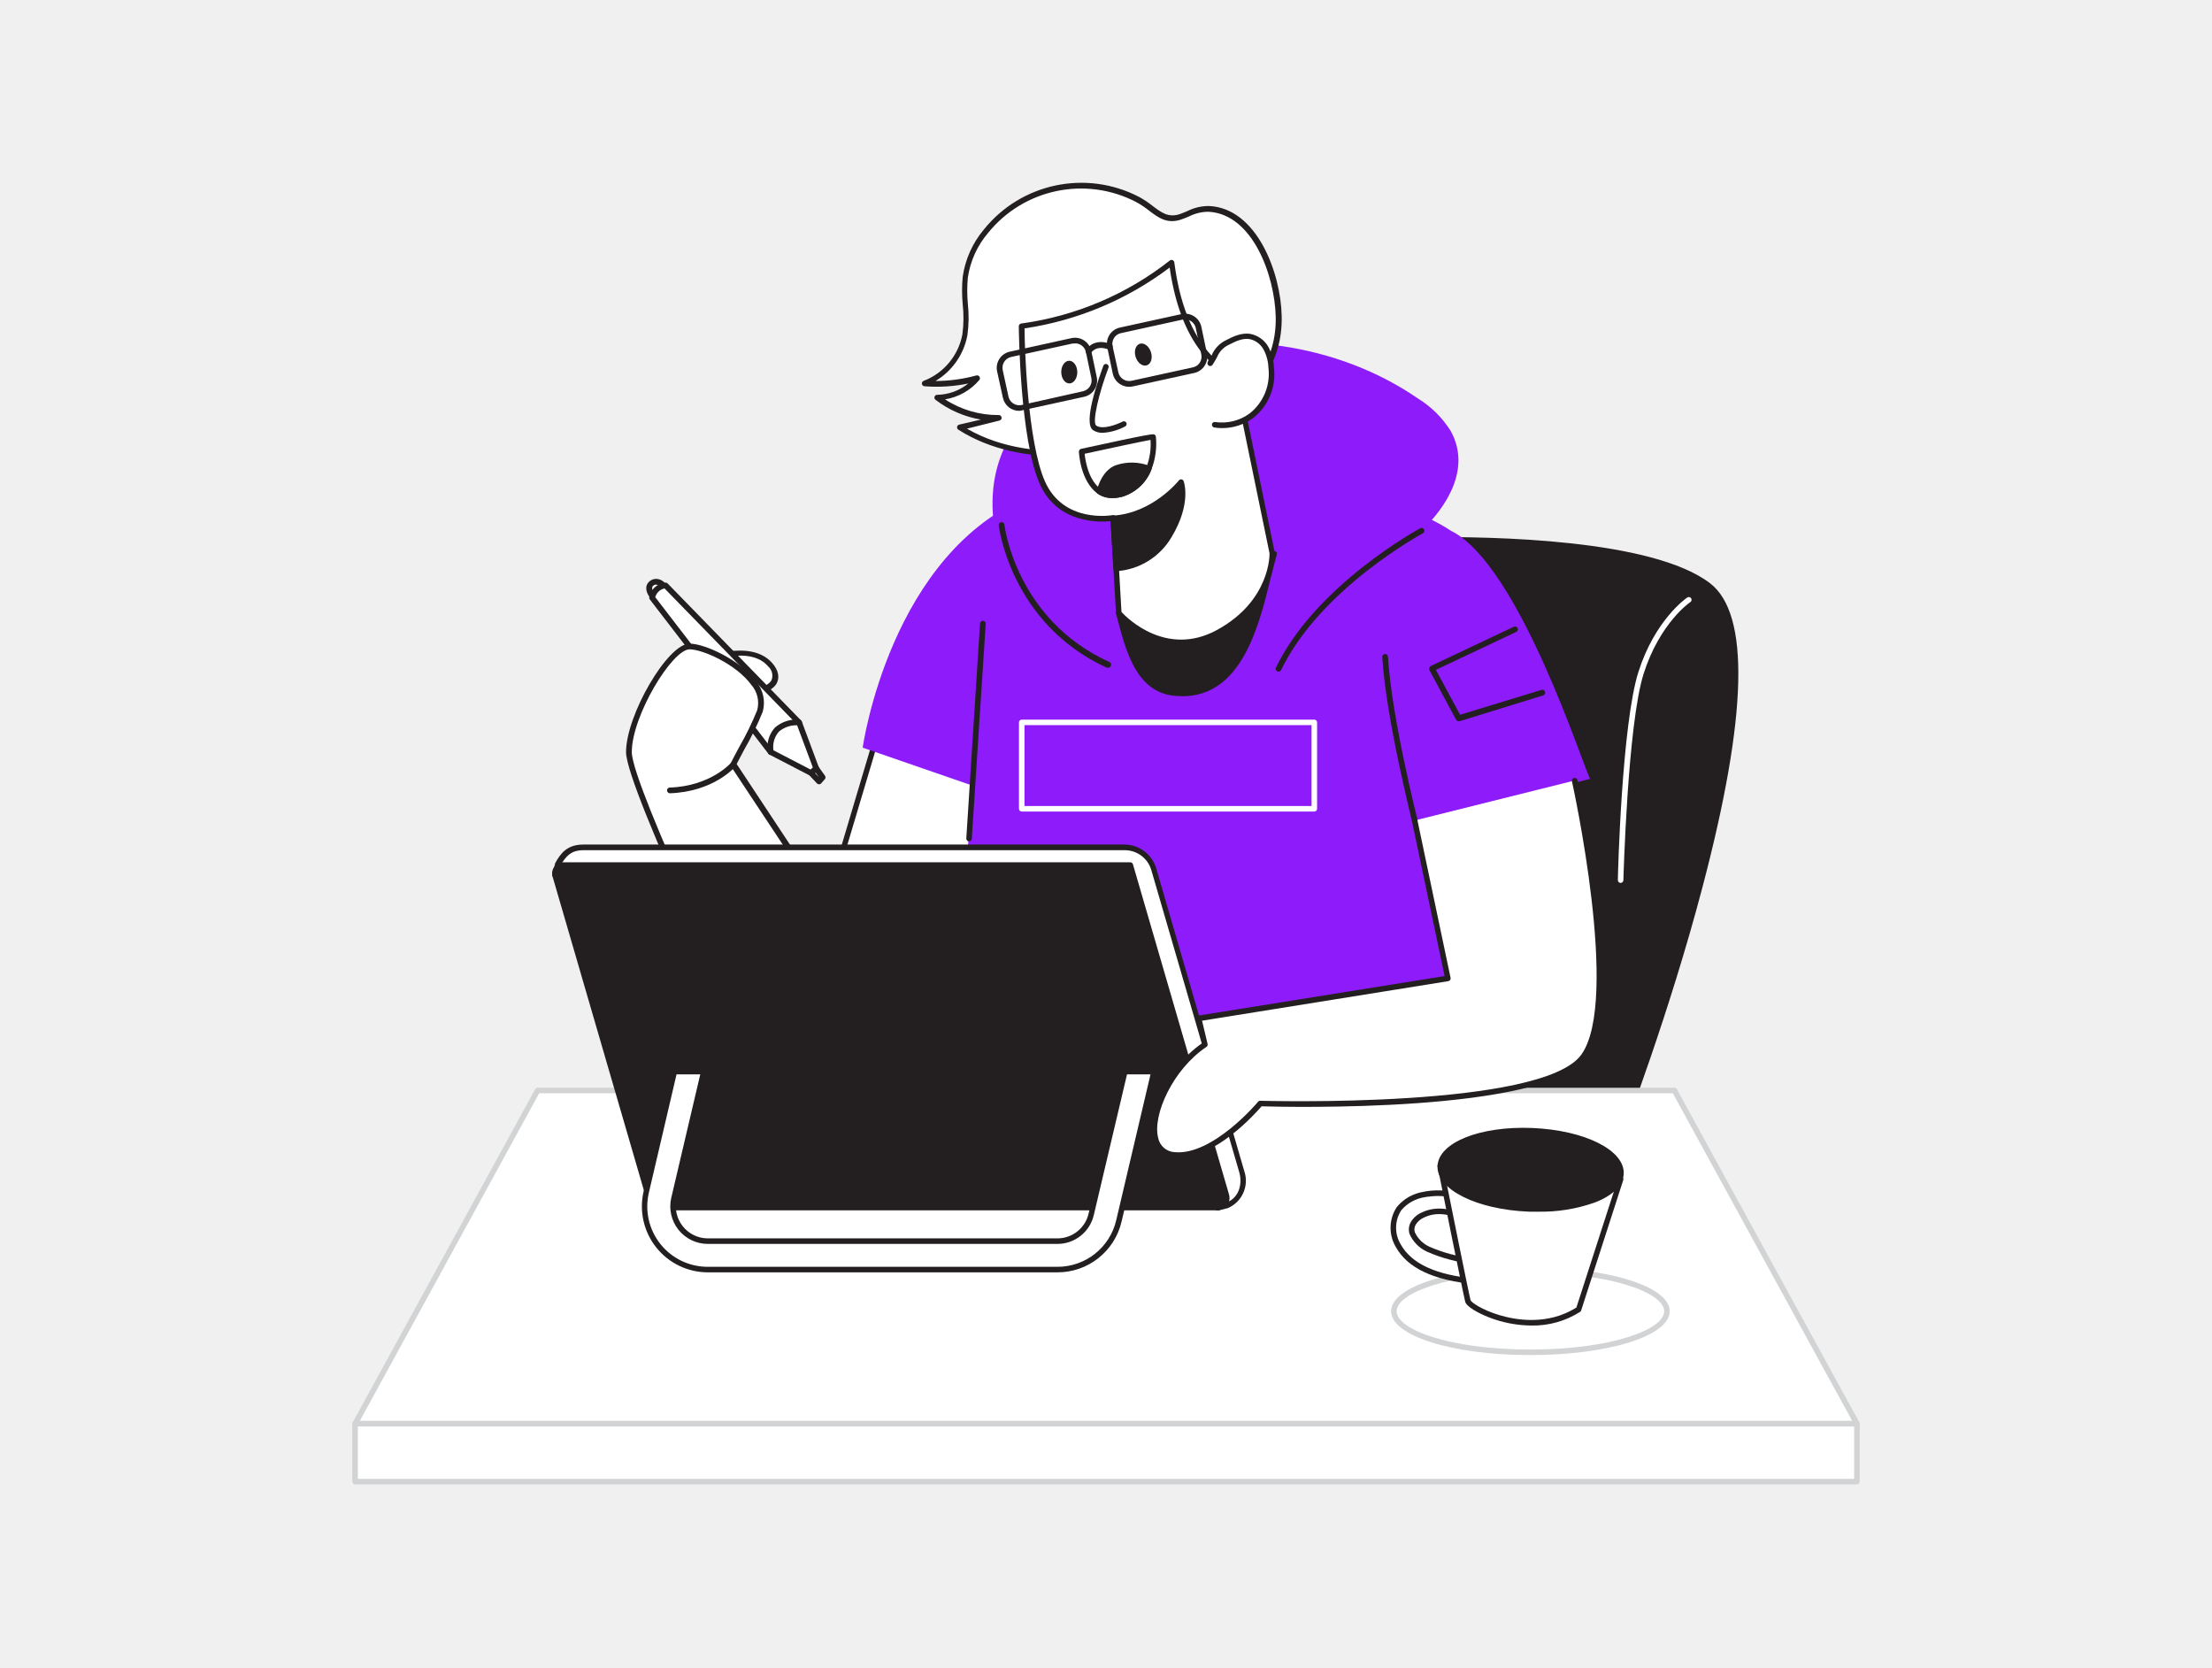
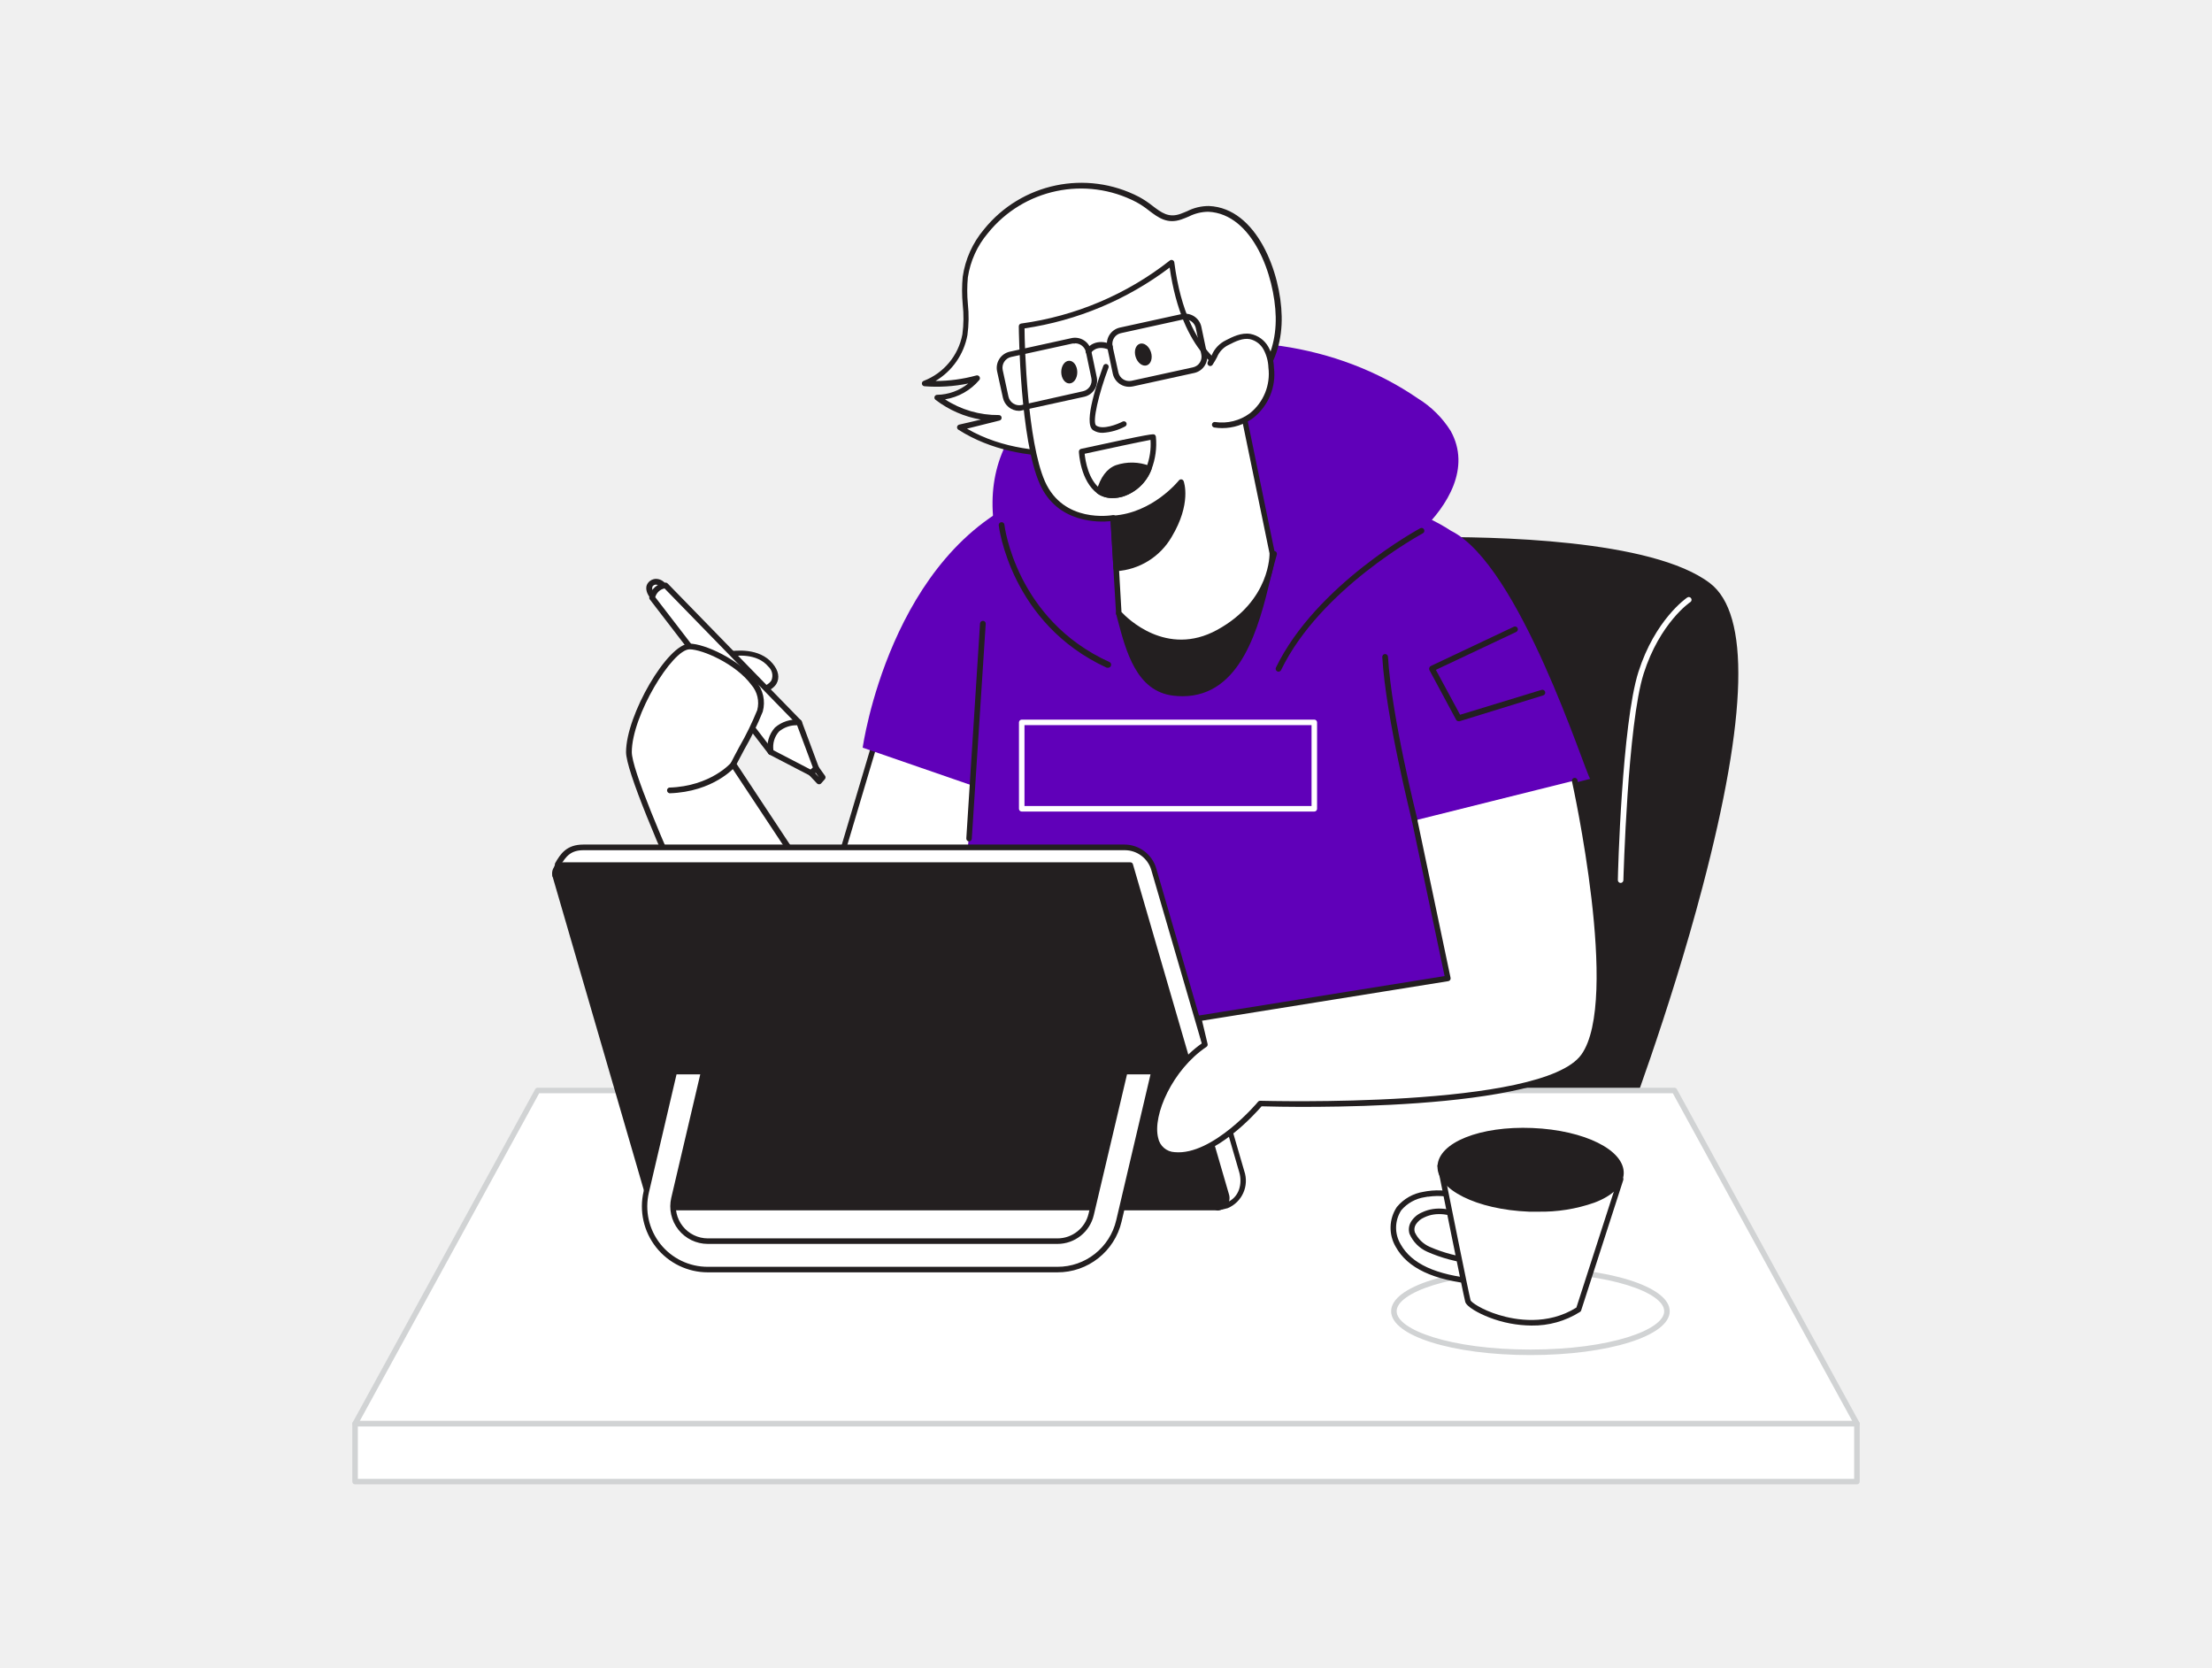
<svg xmlns="http://www.w3.org/2000/svg" viewBox="0 0 400 300" width="406" height="306" class="illustration styles_illustrationTablet__1DWOa">
  <g id="_232_designer_flatline" data-name="#232_designer_flatline">
    <path d="M293.05,204.1s32.93-85.9,15.87-99-88.61-7.81-92.53-3.13-27,108.08-27,108.08Z" fill="#231f20" />
    <path d="M189.34,210.57a.52.52,0,0,1-.38-.17.48.48,0,0,1-.1-.43c.94-4.23,23.19-103.58,27.15-108.3,2.17-2.59,21.27-5,41.71-5.27,12-.16,41.09.33,51.51,8.32,7.25,5.56,6.79,24-1.36,54.92-6,22.87-14.27,44.42-14.35,44.63a.49.49,0,0,1-.44.32l-103.71,6ZM261.5,97.37l-3.76,0c-21,.28-39.25,2.87-41,4.92-3,3.61-18.76,71.33-26.8,107.23l102.73-5.92c2.11-5.59,32-85.78,15.92-98.11C301.82,100.3,284.75,97.37,261.5,97.37ZM293.05,204.1h0Z" fill="#231f20" />
    <path d="M159.34,129.88,144.5,179.69s30.61,3.95,30.61,2.82,6-54.81,6-54.81Z" fill="#fff" />
    <path d="M173.57,183.16c-5.17,0-19.84-1.78-29.13-3a.51.51,0,0,1-.42-.64l14.84-49.81a.5.5,0,0,1,.43-.36l21.78-2.18a.49.49,0,0,1,.4.15.46.46,0,0,1,.14.4c-2.07,18.5-6,53.75-6,54.76a.64.64,0,0,1-.2.43A4.13,4.13,0,0,1,173.57,183.16Zm1-.67v0Zm-29.46-3.22c10.64,1.36,27.16,3.25,29.48,2.92.38-4.32,5.25-47.92,5.92-53.93l-20.82,2.09Z" fill="#231f20" />
    <path d="M131.21,117.51c.13.14,5.4-1.27,8.12,2s-.81,6.19-9.4,4.5S131.21,117.51,131.21,117.51Z" fill="#fff" />
    <path d="M134.46,125a24.43,24.43,0,0,1-4.63-.49c-2.48-.49-3.76-1.29-3.91-2.46-.29-2.26,4.17-4.55,5.07-5a.5.5,0,0,1,.32,0l.33,0c1.4-.17,5.66-.71,8.08,2.19,1.08,1.28,1.31,2.59.67,3.69C139.56,124.24,137.41,125,134.46,125Zm-3.14-7c-1.95,1-4.52,2.76-4.38,3.87,0,.37.52,1.07,3.09,1.58,5.81,1.14,8.73.08,9.47-1.17a2.21,2.21,0,0,0-.57-2.5c-2.06-2.46-5.77-2-7.16-1.82C131.58,118,131.44,118,131.32,118Z" fill="#231f20" />
    <path d="M118,107.06s-1.08-1.24-.4-2.11a1.47,1.47,0,0,1,2.38.22S118.28,105.78,118,107.06Z" fill="#fff" />
    <path d="M118,107.57a.52.52,0,0,1-.39-.17c-.5-.58-1.16-1.82-.41-2.76a1.8,1.8,0,0,1,1.43-.71,2.19,2.19,0,0,1,1.74.91.5.5,0,0,1,.1.47.51.51,0,0,1-.32.35c-.4.14-1.47.7-1.65,1.51a.51.51,0,0,1-.37.39Zm.65-2.61h0a.82.82,0,0,0-.63.31.77.77,0,0,0,0,.71,3.93,3.93,0,0,1,1.08-.92A.81.81,0,0,0,118.66,105Z" fill="#231f20" />
    <path d="M120.36,105.12a2.7,2.7,0,0,0-2.44,2.22l21.45,27.91a6,6,0,0,1,5.13-5.35Z" fill="#fff" />
    <path d="M139.36,135.76a.51.51,0,0,1-.4-.2l-21.45-27.91a.52.52,0,0,1-.09-.45,3.26,3.26,0,0,1,2.94-2.6.52.52,0,0,1,.37.16l24.14,24.78a.5.5,0,0,1,.12.52.51.51,0,0,1-.4.35,5.48,5.48,0,0,0-4.71,4.88.51.51,0,0,1-.37.45Zm-20.87-28.52,20.61,26.81a6.4,6.4,0,0,1,4.39-4.45l-23.32-23.94A2.2,2.2,0,0,0,118.49,107.24Z" fill="#231f20" />
    <path d="M139.37,135.25l7.32,3.8.91-.85-3.1-8.3S138.8,129.33,139.37,135.25Z" fill="#fff" />
    <path d="M146.69,139.56a.48.48,0,0,1-.24-.06l-7.32-3.8a.51.51,0,0,1-.28-.41,5.32,5.32,0,0,1,1.29-4.48,6,6,0,0,1,4.41-1.43.52.52,0,0,1,.44.34l3.09,8.3a.51.51,0,0,1-.13.56l-.91.85A.53.53,0,0,1,146.69,139.56Zm-6.83-4.64,6.74,3.5.4-.36-2.86-7.66a4.89,4.89,0,0,0-3.28,1.14A4.2,4.2,0,0,0,139.86,134.92Z" fill="#231f20" />
    <polygon points="146.69 139.05 148.09 140.55 148.75 139.8 147.6 138.2 146.69 139.05" fill="#fff" />
    <path d="M148.09,141.07a.48.48,0,0,1-.37-.17l-1.41-1.5a.55.55,0,0,1-.14-.37.53.53,0,0,1,.17-.36l.91-.85a.52.52,0,0,1,.77.08l1.15,1.6a.51.51,0,0,1,0,.64l-.66.75a.49.49,0,0,1-.38.18Zm-.67-2,.66.71h0l-.57-.79Z" fill="#231f20" />
    <path d="M132.57,137.44c1.18-2.39,4.14-7.46,4.82-9.66,1.88-6-9.13-11.62-12.69-11.62s-11,12.44-11,19.09,24.65,57.57,24.65,57.57L162,182Z" fill="#fff" />
    <path d="M138.38,193.34a.51.51,0,0,1-.46-.29c-1-2.08-24.71-51.12-24.71-57.8s7.52-19.61,11.49-19.61c2.74,0,9.11,2.92,12,6.8a6,6,0,0,1,1.23,5.5,54.94,54.94,0,0,1-3.34,6.85c-.53,1-1,1.9-1.38,2.61l29.29,44.3a.54.54,0,0,1,.07.43.52.52,0,0,1-.28.32l-23.66,10.84A.38.38,0,0,1,138.38,193.34ZM124.7,116.67c-3.13,0-10.45,12-10.45,18.58,0,6.12,21.93,51.81,24.37,56.9l22.65-10.38-29.13-44a.54.54,0,0,1,0-.52c.38-.76.93-1.79,1.53-2.91a54.61,54.61,0,0,0,3.26-6.67,5,5,0,0,0-1.07-4.58C133.07,119.3,127,116.67,124.7,116.67Z" fill="#231f20" />
-     <path d="M258.4,147.52l29.15-7.43c-1-1.41-12.76-38.74-25.16-44.85-10.85-7.2-36.58-12-59.31-10.37,0,0-6-.22-16.52,3.95C160.94,99,156,134.45,156,134.45l20,6.91s-3.82,45.85-7.43,69.82c0,0,44.22,8.65,108.6-2C277.22,209.16,258.52,154.3,258.4,147.52Z" fill="#8e1bfa" />
-     <path d="M256,96.27c-3.86,4-6.87,8.8-11.13,12.57-9.18,8.12-21.19,14.55-33.78,13.77-14.84-.92-27.67-11.06-30.89-25.83-2-9.26.08-17.86,7.24-24.4,4.95-4.52,11.29-7.28,17.77-9,17.21-4.61,36.52-2.16,51.21,7.94a18.28,18.28,0,0,1,5.92,5.88c3.67,6.65-.55,13.49-5.31,18.06C256.71,95.57,256.37,95.92,256,96.27Z" fill="#8e1bfa" />
+     <path d="M258.4,147.52l29.15-7.43c-1-1.41-12.76-38.74-25.16-44.85-10.85-7.2-36.58-12-59.31-10.37,0,0-6-.22-16.52,3.95C160.94,99,156,134.45,156,134.45l20,6.91s-3.82,45.85-7.43,69.82c0,0,44.22,8.65,108.6-2C277.22,209.16,258.52,154.3,258.4,147.52Z" fill="#6000b9" />
+     <path d="M256,96.27c-3.86,4-6.87,8.8-11.13,12.57-9.18,8.12-21.19,14.55-33.78,13.77-14.84-.92-27.67-11.06-30.89-25.83-2-9.26.08-17.86,7.24-24.4,4.95-4.52,11.29-7.28,17.77-9,17.21-4.61,36.52-2.16,51.21,7.94a18.28,18.28,0,0,1,5.92,5.88c3.67,6.65-.55,13.49-5.31,18.06C256.71,95.57,256.37,95.92,256,96.27Z" fill="#6000b9" />
    <path d="M205.37,106.75c-.15,0-2.91,3.36-3.05,3.41,1.57,5.92,3.23,13.63,9.93,14.39,13.59,1.55,15.65-16.57,18.21-25.12C221.05,102.07,214.41,103.13,205.37,106.75Z" fill="#231f20" />
    <path d="M213.84,125.15a15.51,15.51,0,0,1-1.64-.1c-6.69-.76-8.58-8-10.11-13.79l-.26-1a.5.5,0,0,1,.2-.53c.16-.15.89-1,1.42-1.62,1.55-1.78,1.57-1.79,1.73-1.86h0a124.41,124.41,0,0,1,17-5.21c2.55-.64,5.18-1.3,8.1-2.12a.5.5,0,0,1,.49.13.52.52,0,0,1,.12.49c-.38,1.27-.75,2.77-1.15,4.36C227.67,112.46,224.5,125.14,213.84,125.15Zm-11-14.83.18.69c1.53,5.8,3.25,12.37,9.26,13,11.13,1.27,14.24-11.24,16.52-20.38.31-1.25.61-2.45.91-3.53-2.59.71-5,1.31-7.27,1.89a120.67,120.67,0,0,0-16.84,5.14c-.2.2-.9,1-1.42,1.61C203.48,109.64,203.09,110.08,202.87,110.32Zm-.55-.15h0Zm3.23-3Z" fill="#231f20" />
    <path d="M218.53,37c-2-.08-3.28.79-5,1.41-3.35,1.18-4.91-1.62-7.79-3.11a22.13,22.13,0,0,0-27.44,5.75,16.53,16.53,0,0,0-3.73,8.3c-.42,3.46.55,7-.05,10.42a11.77,11.77,0,0,1-7.28,8.8,28.05,28.05,0,0,0,9.52-.9,9.69,9.69,0,0,1-7.24,3.45,18,18,0,0,0,11.13,3.73l-7.05,1.65c6,3.85,13.31,5,20.38,4.68,14.08-.73,37.66-6.49,37.25-24.73C231,49.46,227.16,37.4,218.53,37Z" fill="#fff" />
    <path d="M191.56,81.77c-5.39,0-12.29-1-18.27-4.82a.51.51,0,0,1-.22-.51.53.53,0,0,1,.38-.4l3.92-.91a18.6,18.6,0,0,1-8.2-3.58.5.5,0,0,1,.3-.9,9.17,9.17,0,0,0,5.63-2.05,28.19,28.19,0,0,1-7.94.5.5.5,0,0,1-.45-.43.49.49,0,0,1,.32-.54,11.22,11.22,0,0,0,7-8.41,22.28,22.28,0,0,0,.06-5.42,26.72,26.72,0,0,1,0-5,17.06,17.06,0,0,1,3.84-8.56,22.62,22.62,0,0,1,28.06-5.87,16.68,16.68,0,0,1,2.42,1.61c1.62,1.23,2.9,2.2,5,1.47.45-.16.87-.34,1.28-.51a8.58,8.58,0,0,1,3.94-.93h0c8.66.38,13,12.12,13.14,19.94.18,8.29-4.35,14.82-13.47,19.39s-20,5.63-24.25,5.85C193.21,81.75,192.4,81.77,191.56,81.77Zm-16.7-5c6.46,3.75,13.87,4.25,19.06,4,4.16-.22,14.8-1.21,23.85-5.75,8.75-4.38,13.09-10.59,12.92-18.47-.17-7.44-4.16-18.61-12.18-19a7.9,7.9,0,0,0-3.51.85c-.43.18-.87.37-1.34.53-2.59.91-4.21-.32-5.92-1.62a15.43,15.43,0,0,0-2.27-1.51,21.6,21.6,0,0,0-26.82,5.61,16.07,16.07,0,0,0-3.63,8,25.56,25.56,0,0,0,0,4.79,23.32,23.32,0,0,1-.08,5.66,12.23,12.23,0,0,1-5.77,8.29,28,28,0,0,0,7.38-1,.5.5,0,0,1,.56.21.51.51,0,0,1,0,.59,10.23,10.23,0,0,1-6.22,3.52,17.5,17.5,0,0,0,9.73,2.84.49.49,0,0,1,.5.44.5.5,0,0,1-.38.55Z" fill="#231f20" />
    <path d="M201.32,92.94l1,17.22s7.87,9,18,3.47,9.74-14.3,9.74-14.3L223.41,67s-9.19-2.12-11.53-20.22a55.56,55.56,0,0,1-27.12,11.51s.18,20.25,3.75,28.3S201.32,92.94,201.32,92.94Z" fill="#fff" />
    <path d="M213.67,115.92c-6.88,0-11.67-5.35-11.73-5.43a.47.47,0,0,1-.12-.3l-1-16.69c-2.11.21-9.63.41-12.8-6.74-3.57-8-3.78-27.67-3.79-28.5a.51.51,0,0,1,.43-.5,55.64,55.64,0,0,0,26.86-11.38.5.5,0,0,1,.51-.09.51.51,0,0,1,.32.4c1.18,9.16,4.16,14.05,6.45,16.55a10.5,10.5,0,0,0,4.7,3.24.51.51,0,0,1,.37.39l6.66,32.36c0,.17.3,9.22-10,14.84A14.2,14.2,0,0,1,213.67,115.92Zm-10.87-6c1,1.09,8.16,8.23,17.29,3.24,9.72-5.32,9.48-13.77,9.48-13.85l-6.59-32c-1.66-.55-9.18-3.87-11.47-19.67a57.51,57.51,0,0,1-26.24,11c0,3,.5,20.46,3.69,27.67,3.37,7.58,11.91,6.15,12.27,6.09a.51.51,0,0,1,.4.09.54.54,0,0,1,.19.37Z" fill="#231f20" />
    <path d="M219.66,76.06a9,9,0,0,0,6.66-1.64,9.63,9.63,0,0,0,3.58-8.72,8,8,0,0,0-1-3.49,4.25,4.25,0,0,0-2.83-2.12,6.84,6.84,0,0,0-4.18,1.11c-1.94,1-2,2.11-3.06,3.75.12-.15.21-.57.33-.72" fill="#fff" />
    <path d="M221,76.67a9.7,9.7,0,0,1-1.42-.11.51.51,0,0,1-.42-.58.49.49,0,0,1,.57-.41A8.47,8.47,0,0,0,226,74a9.12,9.12,0,0,0,3.37-8.28,7.45,7.45,0,0,0-.89-3.28A3.77,3.77,0,0,0,226,60.58c-1.24-.22-2.48.35-3.86,1.06a4.23,4.23,0,0,0-2.08,2.24c-.21.38-.44.81-.75,1.28a.44.44,0,0,1-.08.11.49.49,0,0,1-.68.08.49.49,0,0,1-.12-.68l0,0s0-.13.07-.2a2,2,0,0,1,.25-.51.52.52,0,0,1,.19-.14l.19-.36a5.26,5.26,0,0,1,2.52-2.66c1.18-.61,2.81-1.45,4.48-1.16A4.77,4.77,0,0,1,229.37,62a8.47,8.47,0,0,1,1,3.71,10.07,10.07,0,0,1-3.78,9.15A9.45,9.45,0,0,1,221,76.67Z" fill="#231f20" />
    <path d="M201.84,102A12.12,12.12,0,0,0,211.45,96c3.53-5.89,2.12-9.66,2.12-9.66s-4.76,6.07-12.25,6.56Z" fill="#231f20" />
    <path d="M201.84,102.49a.49.49,0,0,1-.49-.47l-.53-9a.5.5,0,0,1,.47-.53c7.17-.46,11.84-6.3,11.89-6.36a.5.5,0,0,1,.47-.19.51.51,0,0,1,.39.32c.06.16,1.45,4.06-2.17,10.09a12.49,12.49,0,0,1-10,6.19Zm0-9.1.47,8.07A11.78,11.78,0,0,0,211,95.78c2.39-4,2.45-6.92,2.27-8.32A18.82,18.82,0,0,1,201.84,93.39Z" fill="#231f20" />
    <path d="M200,65.57s-3.75,9.88-2.05,11.06,5.29-.7,5.29-.7" fill="#fff" />
    <path d="M199.43,77.52a3,3,0,0,1-1.77-.48c-1.88-1.3,1-9.24,1.86-11.65a.5.5,0,0,1,.64-.29.5.5,0,0,1,.29.65c-1.74,4.59-3,9.9-2.22,10.46,1.19.82,3.85-.24,4.77-.72a.51.51,0,0,1,.68.21.5.5,0,0,1-.22.67A9.88,9.88,0,0,1,199.43,77.52Z" fill="#231f20" />
    <ellipse cx="206.75" cy="63.36" rx="1.45" ry="2.05" transform="translate(-9.47 66.66) rotate(-17.91)" fill="#231f20" />
    <ellipse cx="193.36" cy="66.54" rx="1.45" ry="2.05" transform="translate(-0.89 2.64) rotate(-0.78)" fill="#231f20" />
    <path d="M201.19,89.32a4.6,4.6,0,0,1-2.7-.79c-3.15-2.3-3.38-7.38-3.39-7.6a.51.51,0,0,1,.4-.51c12.94-2.83,13.08-2.73,13.31-2.56a.54.54,0,0,1,.21.36h0a12.9,12.9,0,0,1-.81,5.94A8.18,8.18,0,0,1,203,89.06,6.61,6.61,0,0,1,201.19,89.32Zm-5.05-8c.12,1.21.66,4.75,2.92,6.39a4.28,4.28,0,0,0,3.63.4,7.23,7.23,0,0,0,4.6-4.31,11.57,11.57,0,0,0,.76-5C206.33,79.11,200.26,80.41,196.14,81.31Z" fill="#231f20" />
    <path d="M207.75,84c-1.92,4.64-6.73,5.75-9,4.14.51-1.77,1.44-3.61,3.17-4.28A8.44,8.44,0,0,1,207.75,84Z" fill="#231f20" />
    <path d="M201.19,89.31a4.62,4.62,0,0,1-2.7-.78.49.49,0,0,1-.18-.54c.68-2.44,1.85-4,3.46-4.61a9,9,0,0,1,6.15.13.51.51,0,0,1,.29.27.53.53,0,0,1,0,.39A8.2,8.2,0,0,1,203,89.06,6.64,6.64,0,0,1,201.19,89.31Zm-1.82-1.41a4.47,4.47,0,0,0,3.32.2,7.12,7.12,0,0,0,4.38-3.82,7.83,7.83,0,0,0-4.94,0C200.9,84.78,200,86,199.37,87.9Z" fill="#231f20" />
    <path d="M184.29,73.55a3,3,0,0,1-2.93-2.36l-1.05-4.77a3,3,0,0,1,2.29-3.57l11.15-2.45a3,3,0,0,1,3.58,2.29l1,4.77A3,3,0,0,1,196.08,71h0l-11.15,2.44A2.79,2.79,0,0,1,184.29,73.55ZM194.4,61.37a2.09,2.09,0,0,0-.43,0l-11.14,2.44a2,2,0,0,0-1.51,2.35L182.37,71a2,2,0,0,0,2.34,1.5L195.86,70a2,2,0,0,0,1.5-2.34l-1-4.77a2,2,0,0,0-1.92-1.55ZM196,70.54h0Z" fill="#231f20" />
    <path d="M204.16,69.2a3,3,0,0,1-1.62-.48,3,3,0,0,1-1.31-1.88l-1-4.77a3,3,0,0,1,.4-2.26,3,3,0,0,1,1.89-1.32l11.14-2.44a3,3,0,0,1,3.58,2.29l1,4.77A3,3,0,0,1,216,66.69l-11.14,2.44A3.69,3.69,0,0,1,204.16,69.2ZM214.27,57a2.1,2.1,0,0,0-.43.05L202.7,59.5a1.94,1.94,0,0,0-1.24.86,2,2,0,0,0-.27,1.49l1.05,4.77a2,2,0,0,0,2.34,1.5l11.15-2.44h0a2,2,0,0,0,1.24-.86,2,2,0,0,0,.26-1.49l-1-4.77A2,2,0,0,0,214.27,57Z" fill="#231f20" />
    <path d="M196.82,63.32a.48.48,0,0,1-.26-.07.52.52,0,0,1-.19-.7c.47-.81,2-2.08,4.51-1.07a.52.52,0,0,1-.38,1c-2.24-.9-3.14.47-3.23.63A.53.53,0,0,1,196.82,63.32Z" fill="#231f20" />
    <polygon points="97.2 196.44 302.8 196.44 335.79 256.69 64.21 256.69 97.2 196.44" fill="#fff" />
    <path d="M335.79,257.19H64.21a.51.51,0,0,1-.43-.24.52.52,0,0,1,0-.5l33-60.25a.49.49,0,0,1,.44-.26H302.79a.49.49,0,0,1,.44.26l33,60.25a.52.52,0,0,1,0,.5A.51.51,0,0,1,335.79,257.19Zm-270.73-1H334.94L302.5,196.94H97.5Z" fill="#d1d3d4" />
    <path d="M100.39,157.57l.44-1.9c1-1.9,2.11-3.18,4.69-3.18h97.87a5.48,5.48,0,0,1,5.25,3.94l15.91,54.66a4.88,4.88,0,0,1-2.71,6.11l-1.73.41Z" fill="#fff" />
    <path d="M220.11,218.11a.59.59,0,0,1-.22-.05L100.17,158a.49.49,0,0,1-.26-.56l.44-1.9a.65.65,0,0,1,0-.13c1-1.81,2.15-3.44,5.13-3.44h97.87a6,6,0,0,1,5.73,4.3L225,211a5.38,5.38,0,0,1-3,6.72l-1.79.43ZM101,157.3l119.21,59.78,1.55-.36c2.41-.94,2.91-3.51,2.34-5.49l-15.91-54.66a5,5,0,0,0-4.77-3.58H105.52c-2.21,0-3.16,1-4.22,2.86Z" fill="#231f20" />
    <path d="M220.11,217.61H120.24a3.16,3.16,0,0,1-3-2.28l-16.81-57.76a1.49,1.49,0,0,1,1.43-1.9H204.4l17.37,59.73A1.72,1.72,0,0,1,220.11,217.61Z" fill="#231f20" />
    <path d="M220.11,218.11H120.24a3.69,3.69,0,0,1-3.52-2.64L99.91,157.71a2,2,0,0,1,1.91-2.53H204.4a.48.48,0,0,1,.47.35l17.38,59.73a2.23,2.23,0,0,1-2.14,2.85ZM101.82,156.17a1,1,0,0,0-.95,1.26l16.8,57.76a2.69,2.69,0,0,0,2.57,1.92h99.87a1.25,1.25,0,0,0,1-.49,1.23,1.23,0,0,0,.19-1.08L204,156.17Z" fill="#231f20" />
    <path d="M203.36,193l-6.07,25.81a6.27,6.27,0,0,1-6.12,4.85H128a6.29,6.29,0,0,1-6.12-7.73L127.23,193H122l-5.12,21.75a11.43,11.43,0,0,0,11.13,14h63.21A11.4,11.4,0,0,0,202.3,220l6.34-27Z" fill="#fff" />
    <path d="M191.17,229.32H128a11.93,11.93,0,0,1-11.61-14.66l5.11-21.76a.5.5,0,0,1,.49-.38h5.28a.51.51,0,0,1,.39.19.49.49,0,0,1,.09.42l-5.39,22.93a5.8,5.8,0,0,0,5.64,7.12h63.21a5.78,5.78,0,0,0,5.64-4.47l6.07-25.81a.49.49,0,0,1,.48-.38h5.28a.51.51,0,0,1,.49.61l-6.35,27A11.88,11.88,0,0,1,191.17,229.32Zm-68.83-35.8-5,21.37A10.92,10.92,0,0,0,128,228.32h63.21a10.89,10.89,0,0,0,10.64-8.43l6.2-26.37h-4.25l-6,25.42a6.75,6.75,0,0,1-6.61,5.24H128a6.79,6.79,0,0,1-6.61-8.35l5.24-22.31Z" fill="#231f20" />
    <path d="M284.82,140.37s8.94,39.7,1.62,49.84S228,198.75,228,198.75s-8.29,9.95-15.49,9.29-3-14.28,5.47-19.95l-1.17-4.73,45.07-7.23-6-28.53" fill="#fff" />
    <path d="M213.17,208.57q-.37,0-.75,0a4.22,4.22,0,0,1-3.92-3.35c-1.13-4.43,2.49-12.88,8.86-17.32l-1.08-4.39a.49.49,0,0,1,.06-.39.49.49,0,0,1,.34-.22l44.55-7.15-5.9-28a.5.5,0,0,1,.39-.59.49.49,0,0,1,.59.38l6,28.53a.49.49,0,0,1-.08.39.49.49,0,0,1-.33.21l-44.53,7.15,1,4.2a.49.49,0,0,1-.2.53c-6.12,4.1-9.79,12.35-8.74,16.45a3.19,3.19,0,0,0,3,2.59c6.85.64,15-9,15.06-9.11a.5.5,0,0,1,.4-.18c.51,0,51,1.47,58.06-8.34s-1.6-49-1.69-49.43a.5.5,0,1,1,1-.22c.37,1.63,8.9,40,1.53,50.24-7.2,10-54.39,8.88-58.66,8.75C227,200.62,219.87,208.57,213.17,208.57Z" fill="#231f20" />
    <path d="M231.19,120.71a.46.46,0,0,1-.22-.06.5.5,0,0,1-.24-.68c7.26-15,25.9-25.09,26.09-25.19a.5.5,0,0,1,.69.21.51.51,0,0,1-.21.7c-.18.1-18.53,10-25.64,24.73A.53.53,0,0,1,231.19,120.71Z" fill="#231f20" />
    <path d="M200.37,120a.54.54,0,0,1-.22,0C182.73,112,180.62,94.42,180.6,94.25a.52.52,0,0,1,.46-.57.51.51,0,0,1,.57.45c0,.17,2.08,17.18,19,24.84a.52.52,0,0,1,.26.68A.53.53,0,0,1,200.37,120Z" fill="#231f20" />
    <path d="M121,142.67a.52.52,0,0,1,0-1c7.54-.23,11.2-4.49,11.24-4.53a.51.51,0,0,1,.72-.07.52.52,0,0,1,.07.73c-.16.19-4,4.66-12,4.9Z" fill="#231f20" />
    <path d="M255.82,148.11a.51.51,0,0,1-.5-.39c0-.18-4.71-18.61-5.36-29.66a.51.51,0,0,1,.48-.54.52.52,0,0,1,.55.48c.65,10.95,5.29,29.28,5.33,29.47a.52.52,0,0,1-.37.63Z" fill="#231f20" />
    <path d="M175.22,151.4h0a.51.51,0,0,1-.48-.55L177.22,112a.51.51,0,0,1,.55-.48.5.5,0,0,1,.48.54l-2.52,38.85A.51.51,0,0,1,175.22,151.4Z" fill="#231f20" />
    <path d="M263.76,129.67a.5.5,0,0,1-.45-.27l-4.84-9a.54.54,0,0,1,0-.41.55.55,0,0,1,.27-.31l15-7.09a.51.51,0,0,1,.69.24.52.52,0,0,1-.24.69l-14.54,6.86,4.38,8.12L278.76,124a.52.52,0,1,1,.3,1l-15.15,4.68Z" fill="#231f20" />
    <ellipse cx="276.75" cy="236.35" rx="24.69" ry="7.43" fill="#fff" />
    <path d="M276.75,244.28c-14.12,0-25.19-3.48-25.19-7.93s11.07-7.93,25.19-7.93,25.19,3.48,25.19,7.93S290.87,244.28,276.75,244.28Zm0-14.86c-14.47,0-24.19,3.58-24.19,6.93s9.72,6.93,24.19,6.93,24.19-3.58,24.19-6.93S291.22,229.42,276.75,229.42Z" fill="#d1d3d4" />
    <path d="M258.14,215.13l-.59.11a7.33,7.33,0,0,0-4.56,2.57,6.31,6.31,0,0,0-.15,6.67c2.62,4.72,9,6,13.92,6.49a4.42,4.42,0,0,0,2.08-.16,1.7,1.7,0,0,0,1.15-1.58,1.74,1.74,0,0,0-1-1.33,5.35,5.35,0,0,0-1.63-.46c-3.06-.5-6.28-.87-9.08-2.28-1.63-.83-3.91-2.72-2.72-4.76a3.89,3.89,0,0,1,1.72-1.46c2.81-1.34,5.48-.32,8.25.5a1.53,1.53,0,0,0,.63.09,1.12,1.12,0,0,0,.81-1.25c-.09-1.21-1.3-2-2.44-2.45A12.8,12.8,0,0,0,258.14,215.13Z" fill="#fff" />
    <path d="M267.59,231.52a8.14,8.14,0,0,1-.87-.05c-7.51-.71-12.19-2.91-14.32-6.75a6.79,6.79,0,0,1,.19-7.21,7.85,7.85,0,0,1,4.86-2.76l.62-.11h0a13.22,13.22,0,0,1,6.68.73c1,.37,2.63,1.24,2.76,2.87a1.63,1.63,0,0,1-1.24,1.79,2.17,2.17,0,0,1-.84-.11l-.72-.22c-2.46-.75-4.78-1.45-7.17-.31a3.35,3.35,0,0,0-1.51,1.27,1.7,1.7,0,0,0-.19,1.4,5.37,5.37,0,0,0,2.7,2.65,26.57,26.57,0,0,0,7.81,2.06l1.13.18a5.56,5.56,0,0,1,1.79.51,2,2,0,0,1-.25,3.82A4,4,0,0,1,267.59,231.52Zm-9.37-15.89-.57.1a6.92,6.92,0,0,0-4.26,2.37,5.81,5.81,0,0,0-.11,6.14c1.95,3.52,6.38,5.56,13.53,6.23a4.07,4.07,0,0,0,1.84-.12,1.24,1.24,0,0,0,.84-1.09,1.23,1.23,0,0,0-.7-.92,4.7,4.7,0,0,0-1.47-.4l-1.13-.18a27.22,27.22,0,0,1-8.1-2.16,6.28,6.28,0,0,1-3.21-3.25,2.71,2.71,0,0,1,.29-2.2,4.29,4.29,0,0,1,1.94-1.66c2.74-1.31,5.36-.52,7.89.25l.72.22a1.15,1.15,0,0,0,.42.07c.24,0,.39-.41.37-.71-.08-1.12-1.51-1.78-2.12-2a12.22,12.22,0,0,0-6.17-.67Z" fill="#231f20" />
    <path d="M260.45,210.07s4.62,23.06,5,24.45,11.3,7.1,20,1.49l7.61-23.57Z" fill="#fff" />
    <path d="M276.94,238.94a21.65,21.65,0,0,1-7.64-1.46c-1.92-.74-4.1-1.94-4.34-2.83-.37-1.39-4.81-23.53-5-24.48a.48.48,0,0,1,.52-.59L293.09,212a.49.49,0,0,1,.44.65l-7.61,23.57a.49.49,0,0,1-.21.26A15.89,15.89,0,0,1,276.94,238.94Zm-15.87-28.32c.75,3.75,4.53,22.54,4.86,23.77.14.33,1.94,1.67,5.13,2.64,3,.91,8.74,1.94,14-1.34l7.36-22.79Z" fill="#231f20" />
    <ellipse cx="276.79" cy="210.75" rx="7.08" ry="16.35" transform="translate(54.88 478.66) rotate(-87.65)" fill="#231f20" />
    <path d="M278.07,218.35c-.53,0-1.06,0-1.59,0-9.45-.38-16.71-4-16.53-8.26s7.71-7.26,17.15-6.87,16.7,4,16.52,8.26c-.08,2.1-2,4-5.31,5.24A29,29,0,0,1,278.07,218.35Zm-2.51-14.21c-7.93,0-14.48,2.6-14.62,6-.14,3.56,7,6.87,15.58,7.22A29.53,29.53,0,0,0,288,215.75c2.9-1.11,4.6-2.7,4.67-4.35.15-3.57-7-6.88-15.57-7.23Z" fill="#231f20" />
    <path d="M237.67,146H184.76a.5.5,0,0,1-.5-.5V129.88a.51.51,0,0,1,.5-.5h52.91a.5.5,0,0,1,.5.5v15.65A.5.5,0,0,1,237.67,146Zm-52.41-1h51.91V130.38H185.26Z" fill="#fff" />
    <rect x="64.21" y="256.69" width="271.57" height="10.47" fill="#fff" />
    <path d="M335.79,267.66H64.21a.5.5,0,0,1-.5-.5V256.69a.51.51,0,0,1,.5-.5H335.79a.51.51,0,0,1,.5.5v10.47A.5.5,0,0,1,335.79,267.66Zm-271.08-1H335.29v-9.47H64.71Z" fill="#d1d3d4" />
    <path d="M293.05,158.91h0a.51.51,0,0,1-.49-.51c0-1.15.73-28.26,3.72-37.65s8.6-13.3,8.83-13.45a.5.5,0,0,1,.56.83c-.06,0-5.53,3.79-8.44,12.92s-3.66,37.09-3.67,37.37A.5.5,0,0,1,293.05,158.91Z" fill="#fff" />
  </g>
</svg>
